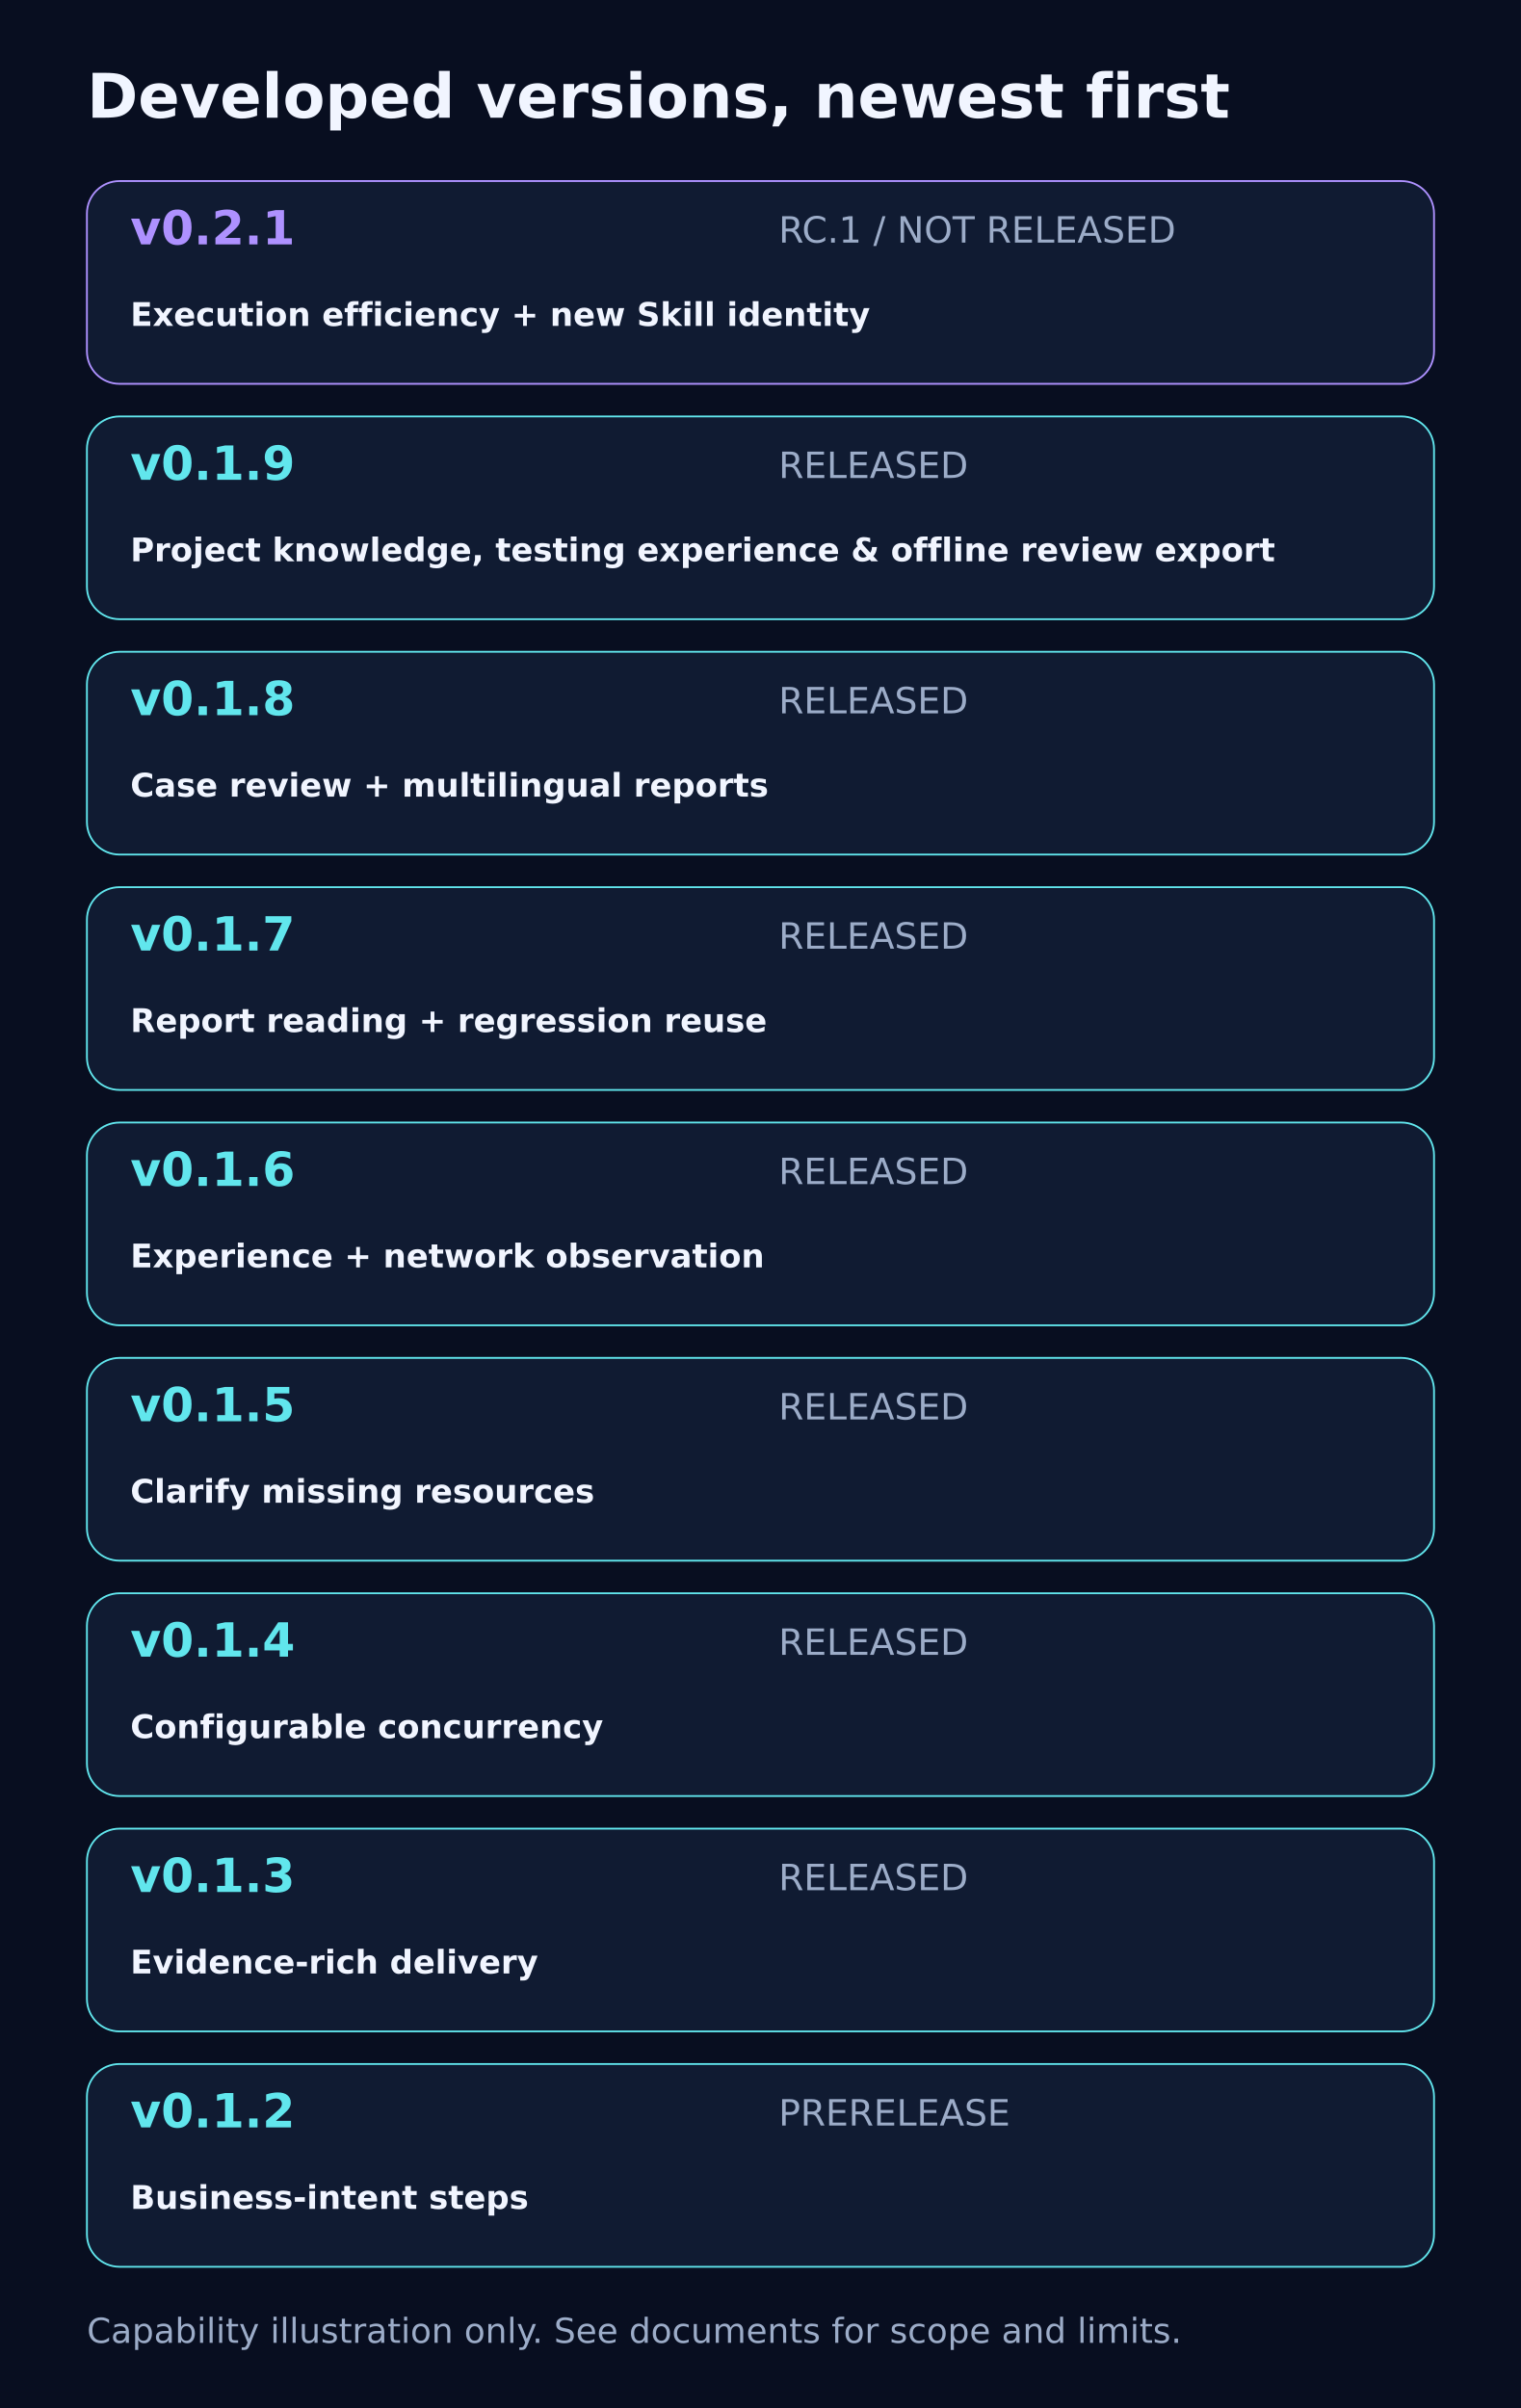
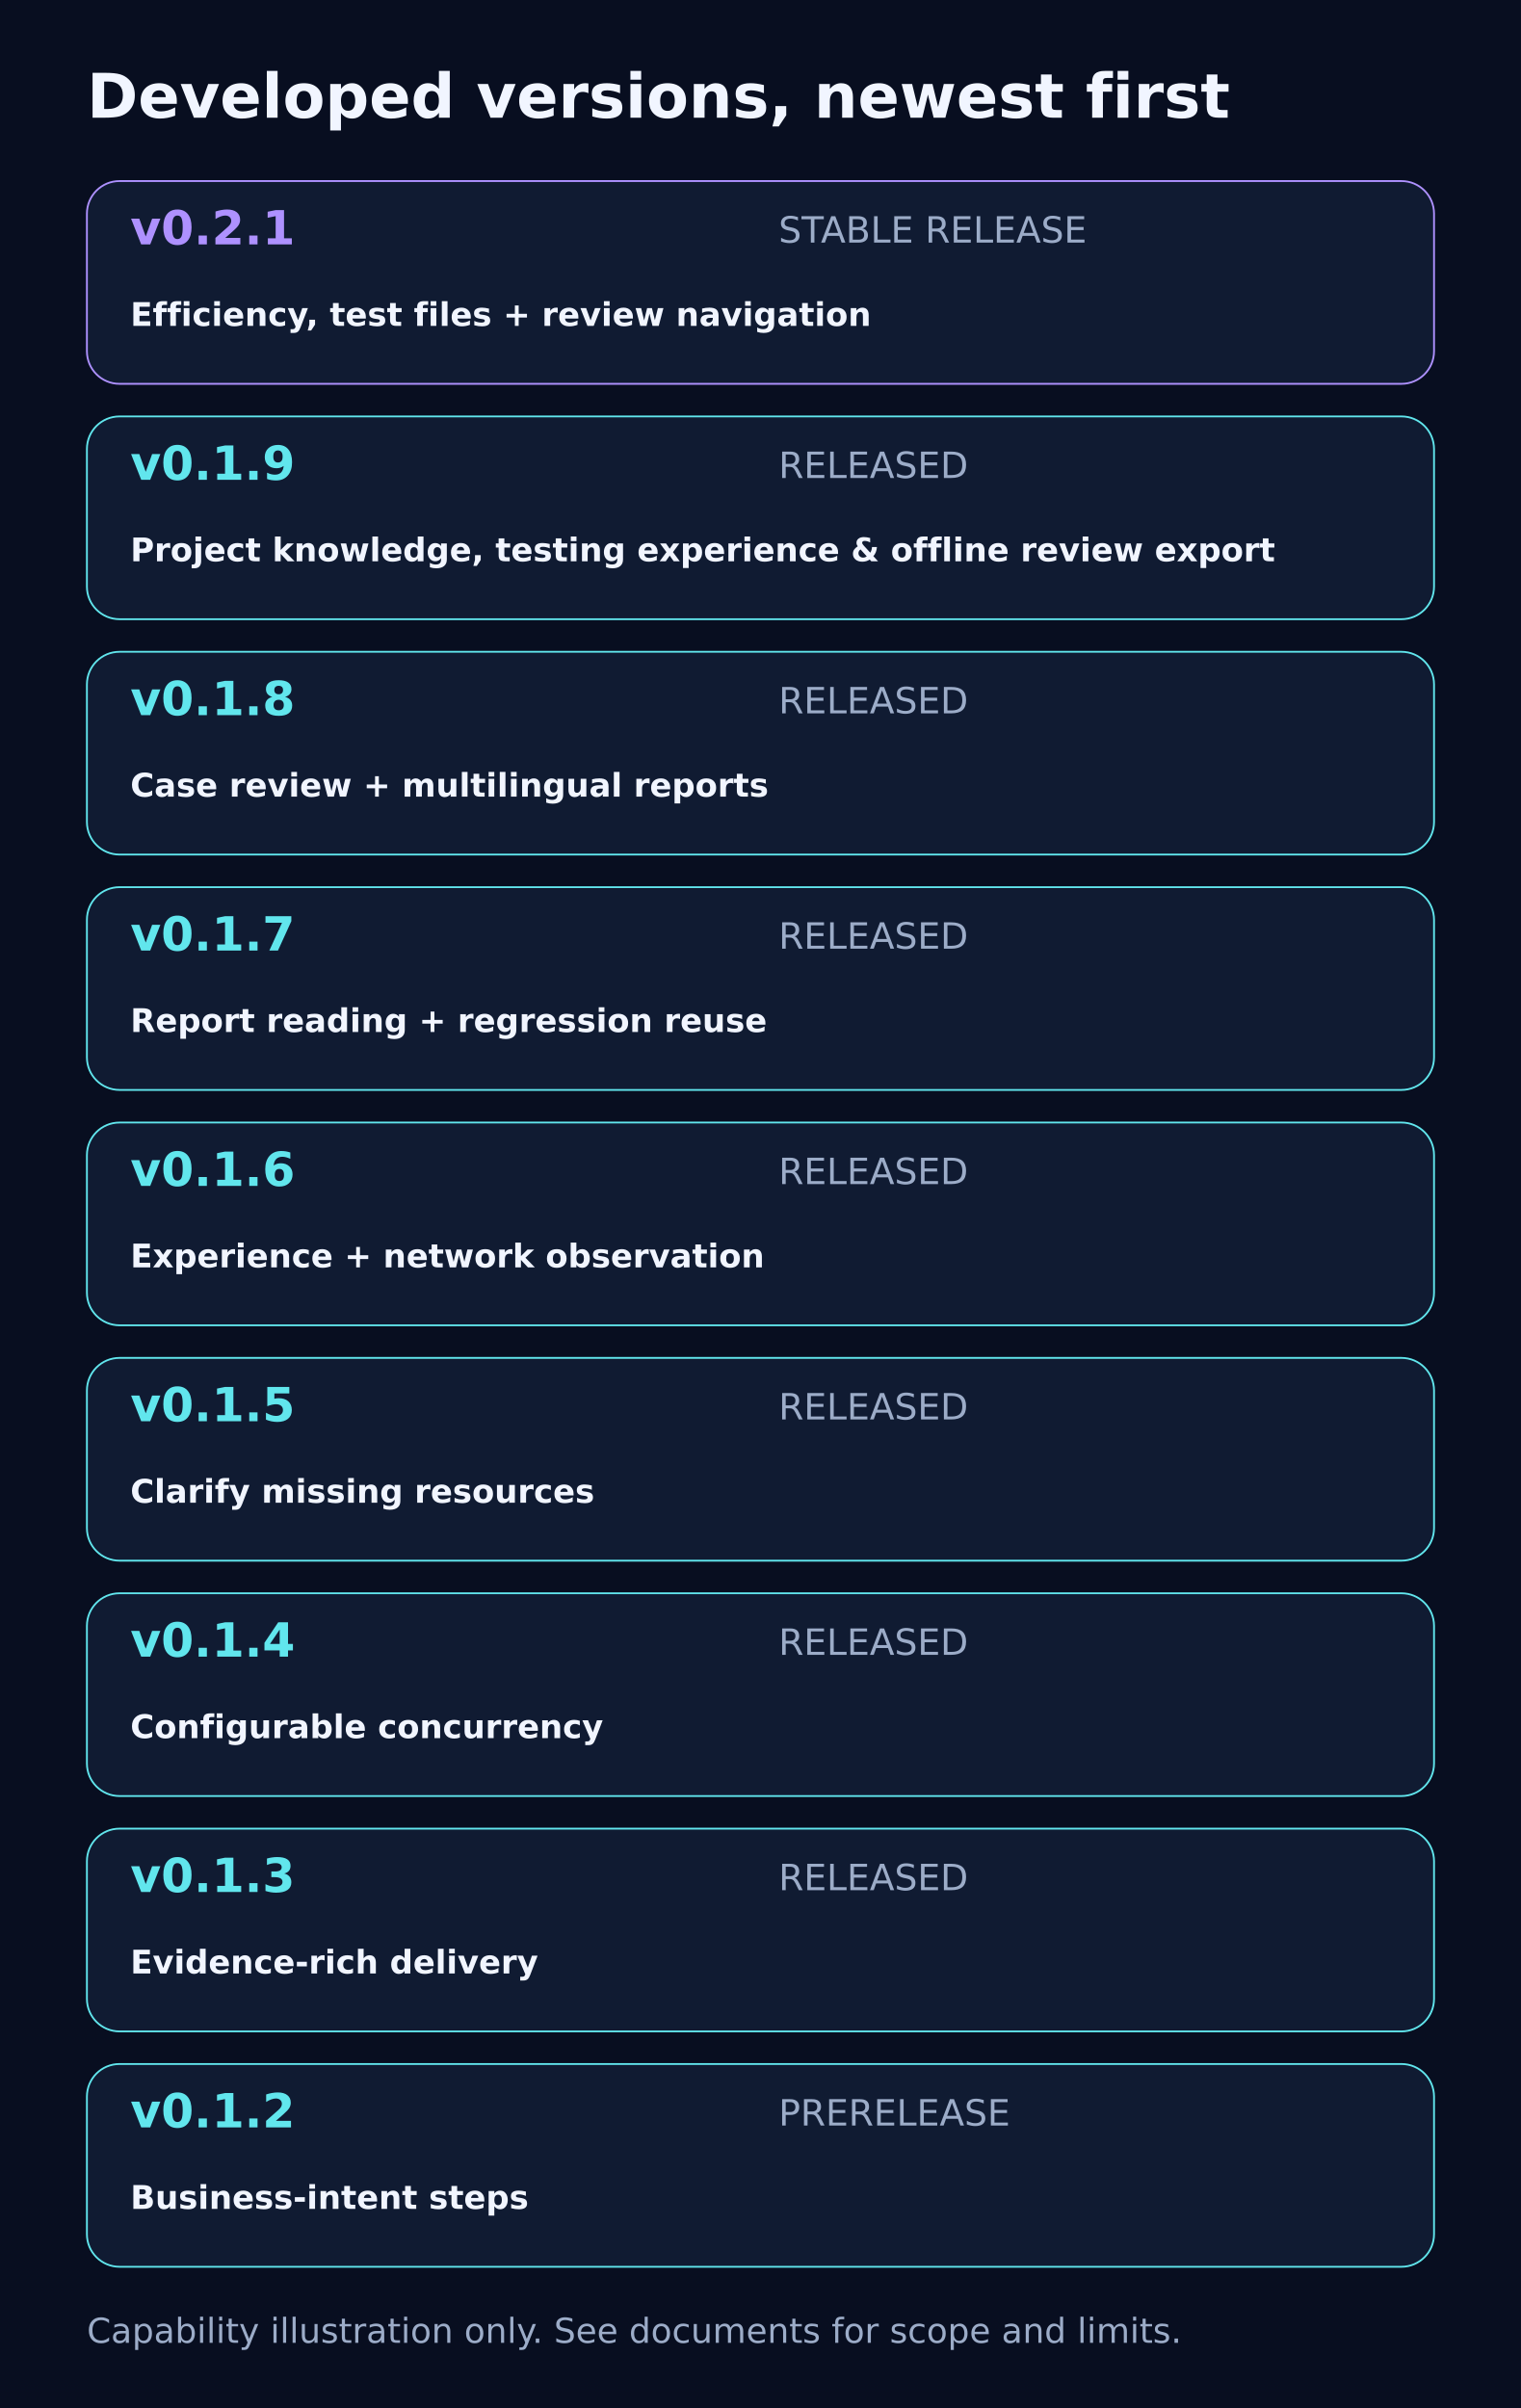
<svg xmlns="http://www.w3.org/2000/svg" width="840" height="1330" viewBox="0 0 840 1330" role="img" aria-label="Version history — newest first">
  <defs>
    <linearGradient id="g">
      <stop stop-color="#61e6ed" />
      <stop offset="1" stop-color="#ae91ff" />
    </linearGradient>
    <marker id="arrow" markerWidth="8" markerHeight="8" refX="7" refY="4" orient="auto">
      <path d="M0,0 L8,4 L0,8" fill="#61e6ed" />
    </marker>
  </defs>
  <g font-family="DejaVu Sans, Noto Sans CJK SC, sans-serif">
    <rect x="0" y="0" width="840" height="1330" rx="0" fill="#080e20" stroke="#080e20" />
    <path d="M0,2 H840" stroke="url(#g)" stroke-width="4" />
    <text x="48" y="65" font-size="34" fill="#f1f5ff" font-weight="700">Developed versions, newest first</text>
    <rect x="48" y="100" width="744" height="112" rx="18" fill="#101b32" stroke="#ae91ff" />
    <text x="72" y="135" font-size="26" fill="#ae91ff" font-weight="700">v0.2.1</text>
-     <text x="430" y="134" font-size="20" fill="#9cacc8" font-weight="400">RC.1 / NOT RELEASED</text>
-     <text x="72" y="180" font-size="18" fill="#f1f5ff" font-weight="700">Execution efficiency + new Skill identity</text>
+     <text x="430" y="134" font-size="20" fill="#9cacc8" font-weight="400">STABLE RELEASE</text>
+     <text x="72" y="180" font-size="18" fill="#f1f5ff" font-weight="700">Efficiency, test files + review navigation</text>
    <rect x="48" y="230" width="744" height="112" rx="18" fill="#101b32" stroke="#61e6ed" />
    <text x="72" y="265" font-size="26" fill="#61e6ed" font-weight="700">v0.1.9</text>
    <text x="430" y="264" font-size="20" fill="#9cacc8" font-weight="400">RELEASED</text>
    <text x="72" y="310" font-size="18" fill="#f1f5ff" font-weight="700">Project knowledge, testing experience &amp; offline review export</text>
    <rect x="48" y="360" width="744" height="112" rx="18" fill="#101b32" stroke="#61e6ed" />
    <text x="72" y="395" font-size="26" fill="#61e6ed" font-weight="700">v0.1.8</text>
    <text x="430" y="394" font-size="20" fill="#9cacc8" font-weight="400">RELEASED</text>
    <text x="72" y="440" font-size="18" fill="#f1f5ff" font-weight="700">Case review + multilingual reports</text>
    <rect x="48" y="490" width="744" height="112" rx="18" fill="#101b32" stroke="#61e6ed" />
    <text x="72" y="525" font-size="26" fill="#61e6ed" font-weight="700">v0.1.7</text>
    <text x="430" y="524" font-size="20" fill="#9cacc8" font-weight="400">RELEASED</text>
    <text x="72" y="570" font-size="18" fill="#f1f5ff" font-weight="700">Report reading + regression reuse</text>
    <rect x="48" y="620" width="744" height="112" rx="18" fill="#101b32" stroke="#61e6ed" />
    <text x="72" y="655" font-size="26" fill="#61e6ed" font-weight="700">v0.1.6</text>
    <text x="430" y="654" font-size="20" fill="#9cacc8" font-weight="400">RELEASED</text>
    <text x="72" y="700" font-size="18" fill="#f1f5ff" font-weight="700">Experience + network observation</text>
    <rect x="48" y="750" width="744" height="112" rx="18" fill="#101b32" stroke="#61e6ed" />
    <text x="72" y="785" font-size="26" fill="#61e6ed" font-weight="700">v0.1.5</text>
    <text x="430" y="784" font-size="20" fill="#9cacc8" font-weight="400">RELEASED</text>
    <text x="72" y="830" font-size="18" fill="#f1f5ff" font-weight="700">Clarify missing resources</text>
    <rect x="48" y="880" width="744" height="112" rx="18" fill="#101b32" stroke="#61e6ed" />
    <text x="72" y="915" font-size="26" fill="#61e6ed" font-weight="700">v0.1.4</text>
    <text x="430" y="914" font-size="20" fill="#9cacc8" font-weight="400">RELEASED</text>
    <text x="72" y="960" font-size="18" fill="#f1f5ff" font-weight="700">Configurable concurrency</text>
    <rect x="48" y="1010" width="744" height="112" rx="18" fill="#101b32" stroke="#61e6ed" />
    <text x="72" y="1045" font-size="26" fill="#61e6ed" font-weight="700">v0.1.3</text>
    <text x="430" y="1044" font-size="20" fill="#9cacc8" font-weight="400">RELEASED</text>
    <text x="72" y="1090" font-size="18" fill="#f1f5ff" font-weight="700">Evidence-rich delivery</text>
    <rect x="48" y="1140" width="744" height="112" rx="18" fill="#101b32" stroke="#61e6ed" />
    <text x="72" y="1175" font-size="26" fill="#61e6ed" font-weight="700">v0.1.2</text>
    <text x="430" y="1174" font-size="20" fill="#9cacc8" font-weight="400">PRERELEASE</text>
    <text x="72" y="1220" font-size="18" fill="#f1f5ff" font-weight="700">Business-intent steps</text>
    <text x="48" y="1294" font-size="19" fill="#9cacc8" font-weight="400">Capability illustration only. See documents for scope and limits.</text>
  </g>
</svg>
